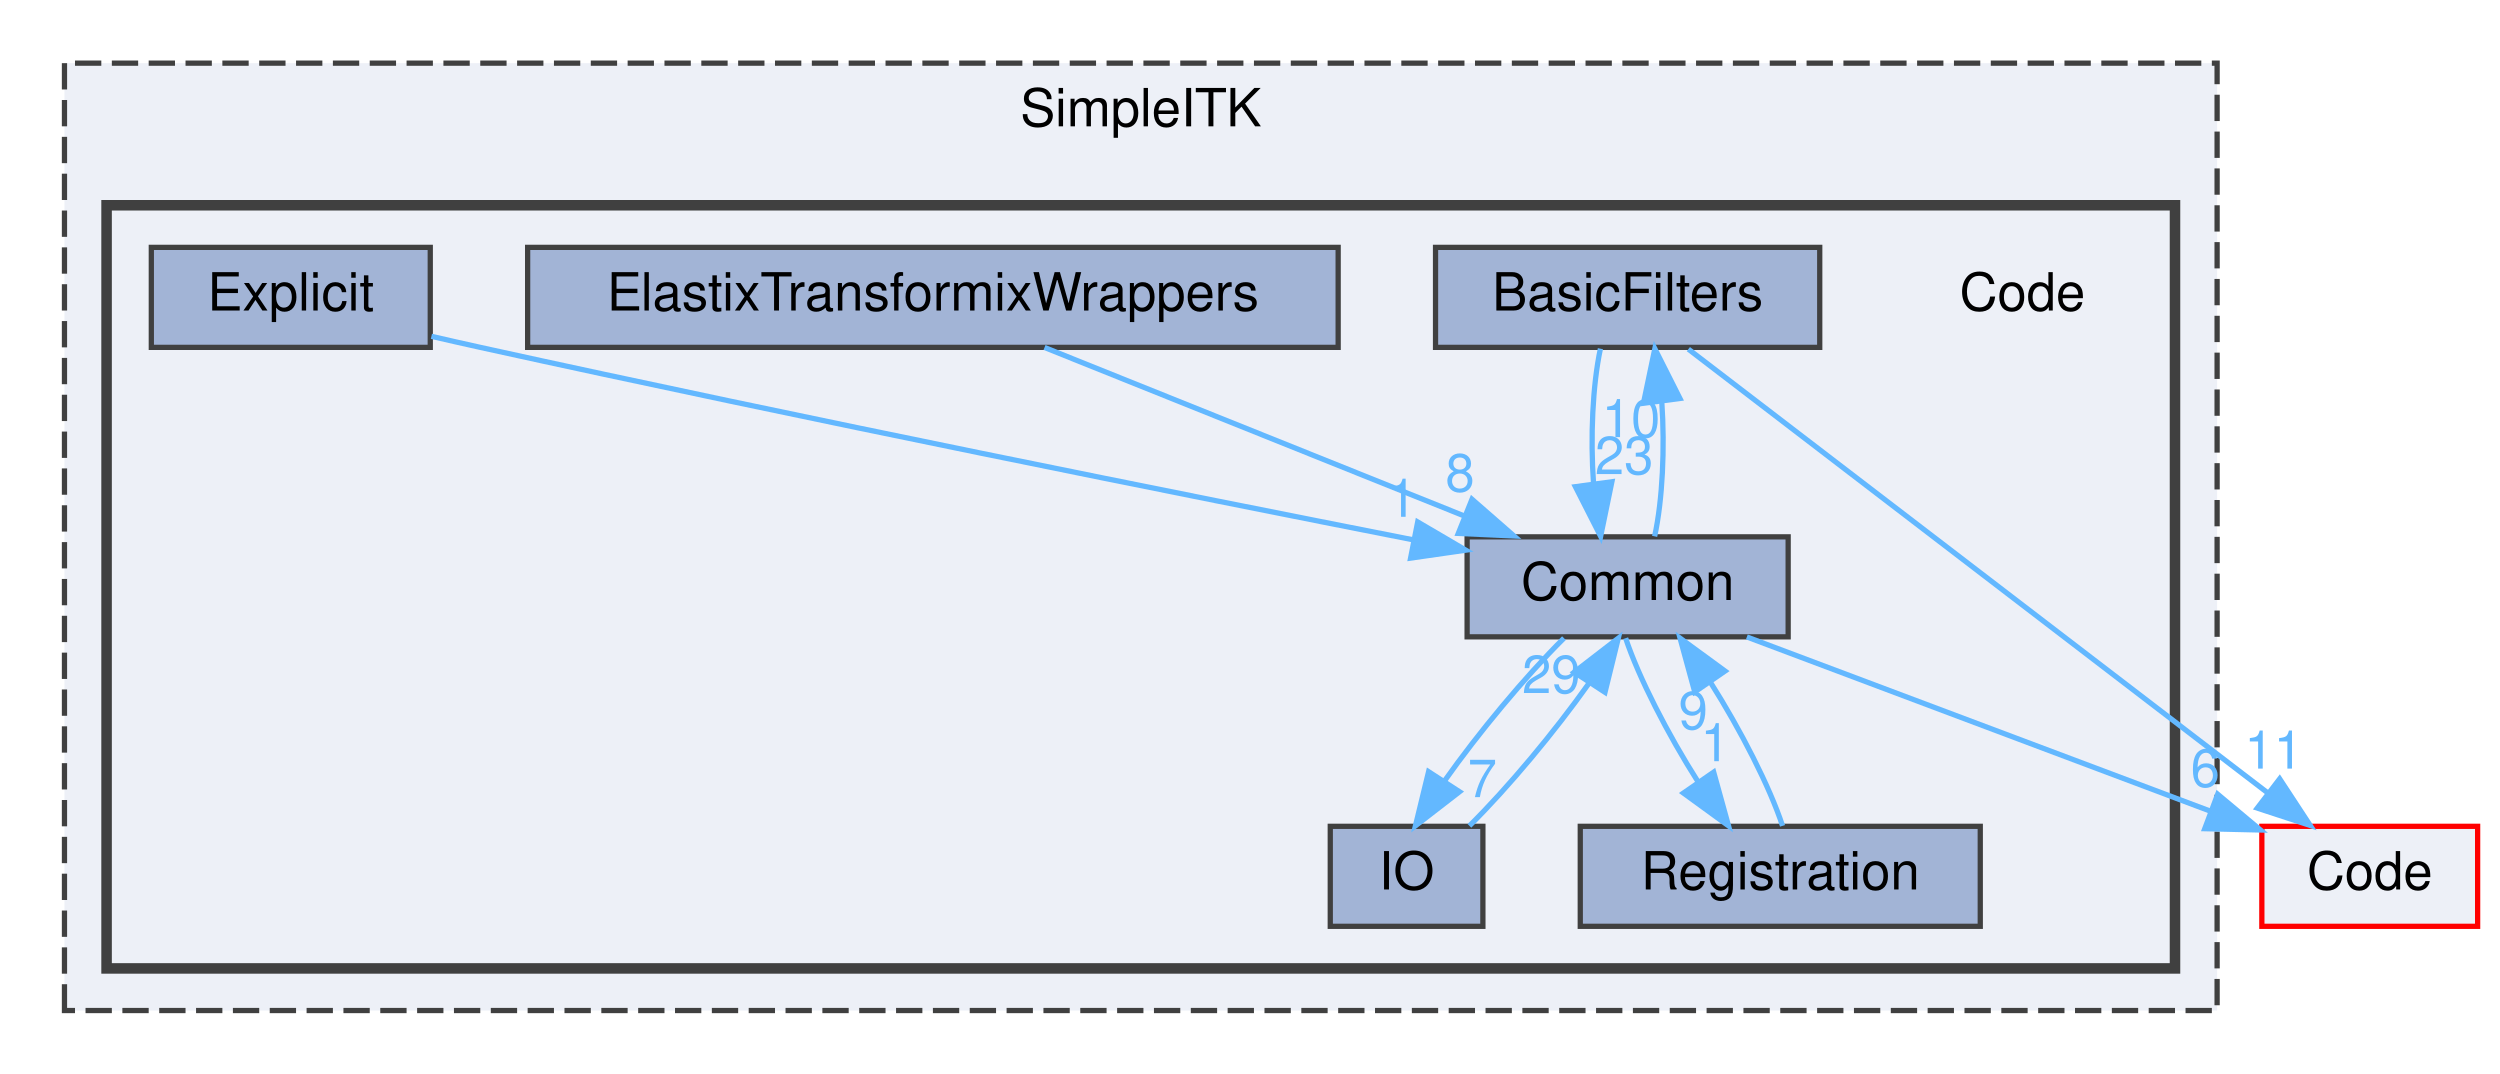
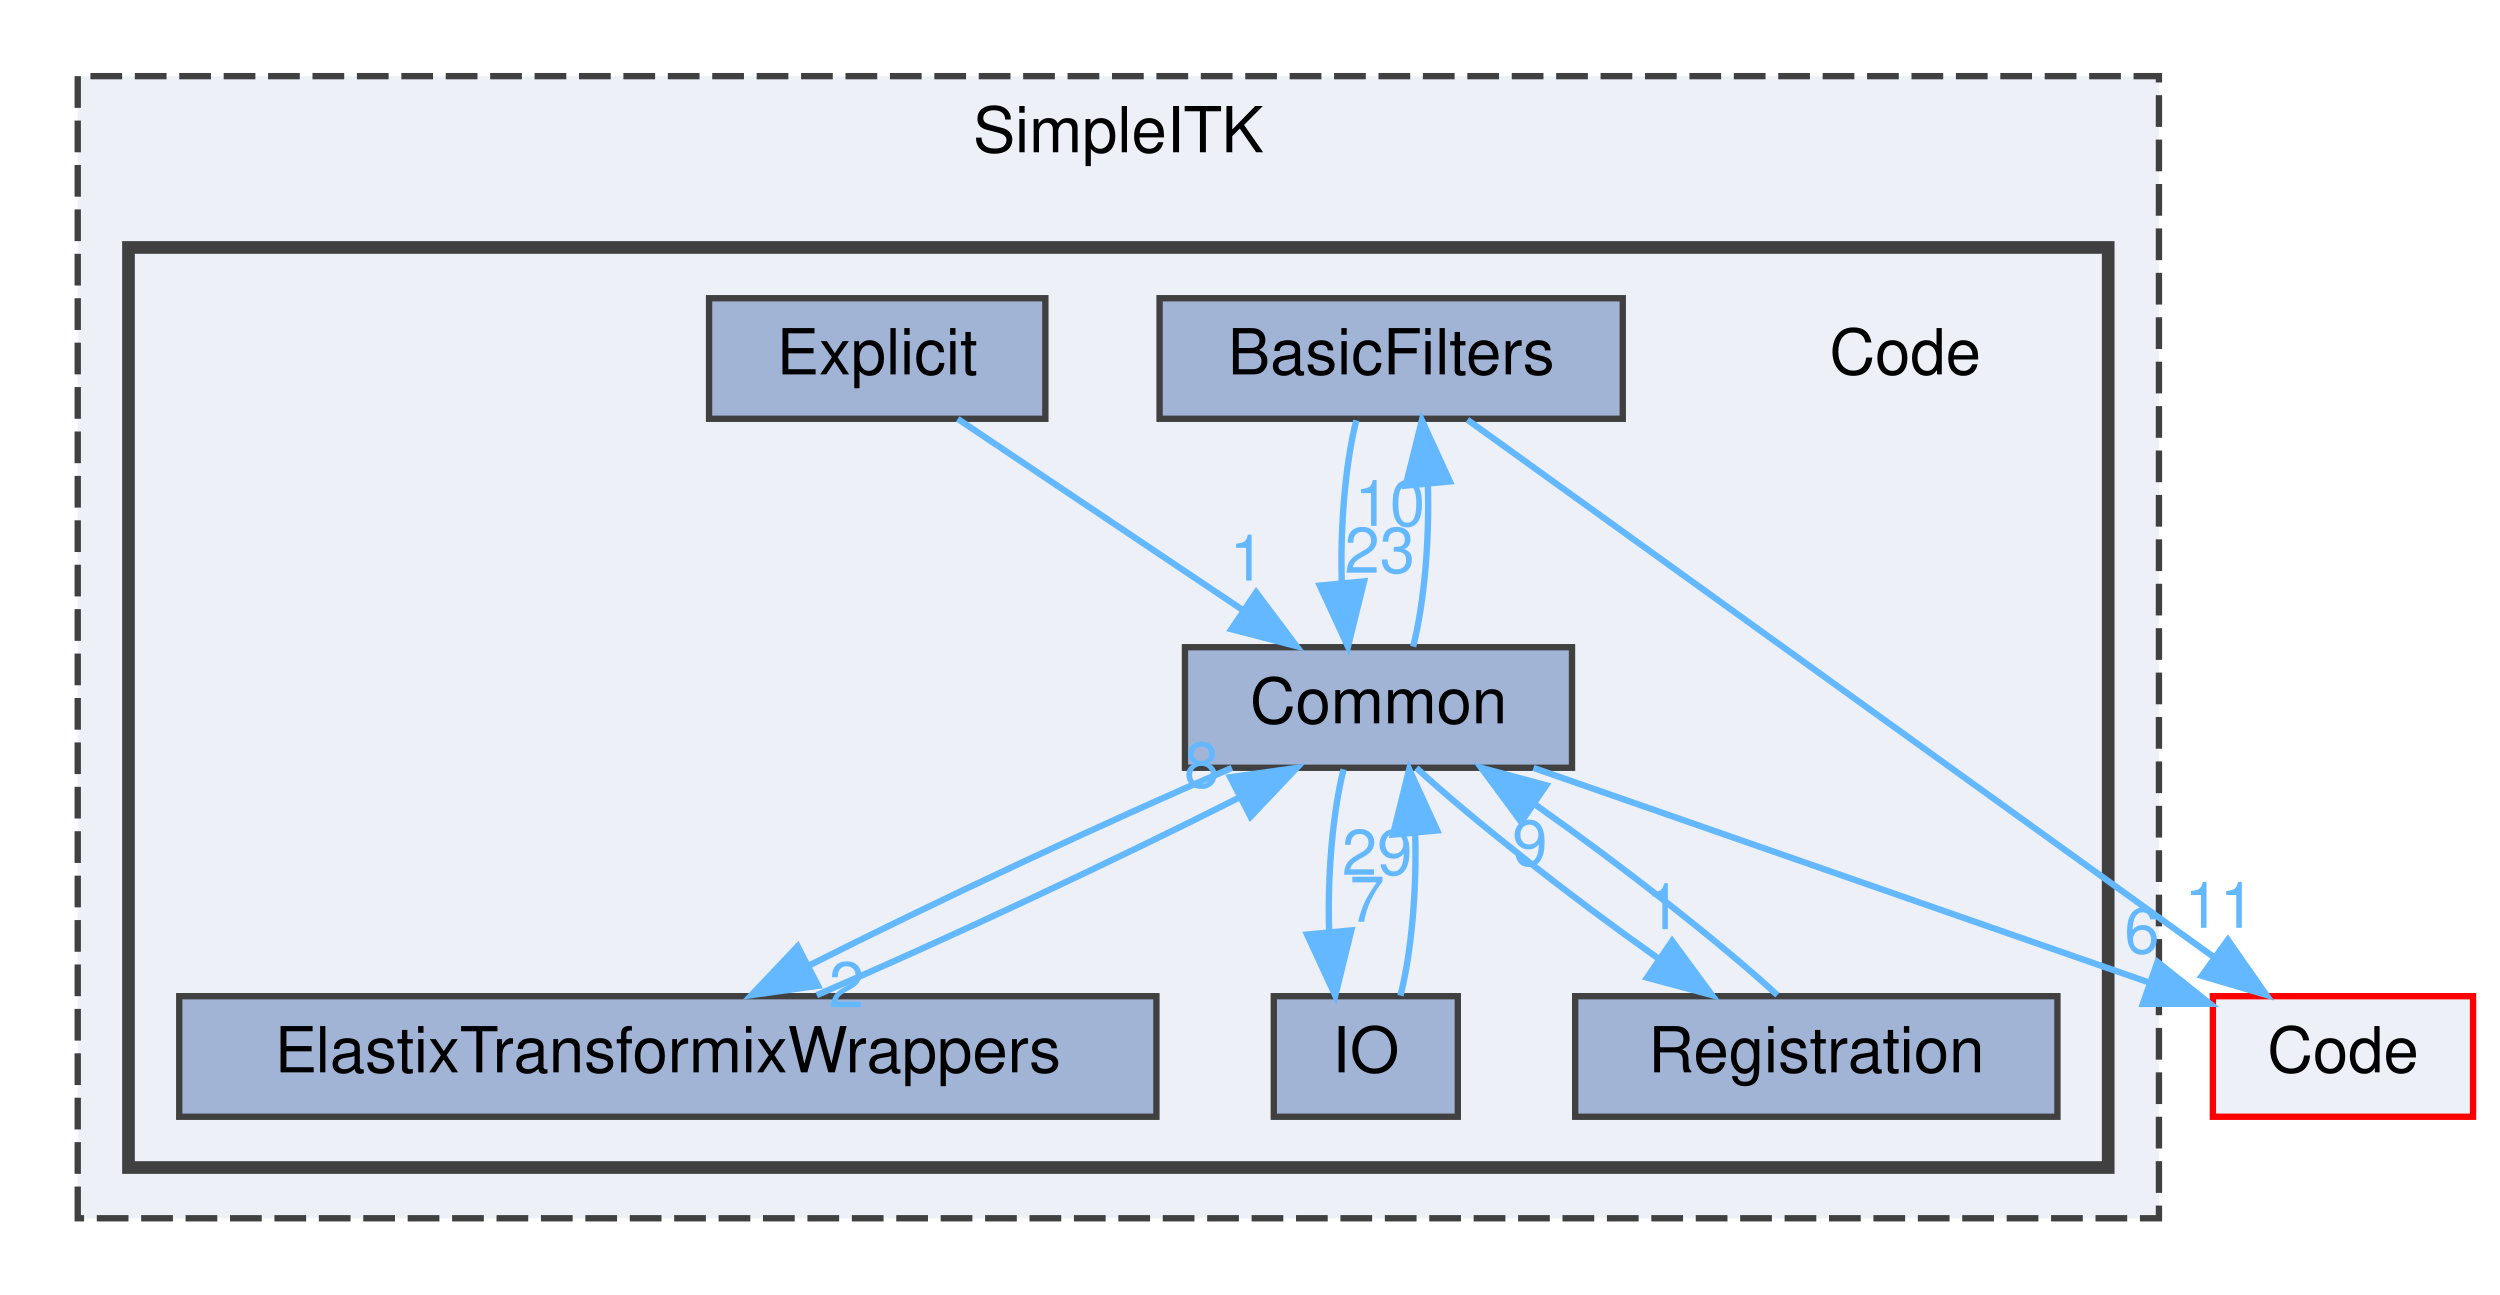
- <svg xmlns="http://www.w3.org/2000/svg" xmlns:xlink="http://www.w3.org/1999/xlink" width="475pt" height="204pt" viewBox="0.00 0.00 474.50 204.00">
+ <svg xmlns="http://www.w3.org/2000/svg" xmlns:xlink="http://www.w3.org/1999/xlink" width="394pt" height="204pt" viewBox="0.00 0.00 393.50 204.00">
  <g id="graph0" class="graph" transform="scale(1 1) rotate(0) translate(4 200)">
    <g id="clust1" class="cluster">
      <g id="a_clust1">
        <a xlink:href="dir_0195af5fa7804b5c802a7ca910fa092c.html" target="_top" xlink:title="SimpleITK">
-           <polygon fill="#edf0f7" stroke="#404040" stroke-dasharray="5,2" points="8,-8 8,-188 417,-188 417,-8 8,-8" />
-           <text text-anchor="middle" x="212.5" y="-176" font-family="Helvetica,sans-Serif" font-size="10.00">SimpleITK</text>
+           <polygon fill="#edf0f7" stroke="#404040" stroke-dasharray="5,2" points="8,-8 8,-188 336,-188 336,-8 8,-8" />
+           <text text-anchor="middle" x="172" y="-176" font-family="Helvetica,sans-Serif" font-size="10.00">SimpleITK</text>
        </a>
      </g>
    </g>
    <g id="clust2" class="cluster">
      <g id="a_clust2">
        <a xlink:href="dir_b9cb50edb61d9a37345e1397b3ccbbdc.html" target="_top">
-           <polygon fill="#edf0f7" stroke="#404040" stroke-width="2" points="16,-16 16,-161 409,-161 409,-16 16,-16" />
+           <polygon fill="#edf0f7" stroke="#404040" stroke-width="2" points="16,-16 16,-161 328,-161 328,-16 16,-16" />
        </a>
      </g>
    </g>
    <g id="node1" class="node">
-       <text text-anchor="middle" x="380" y="-141" font-family="Helvetica,sans-Serif" font-size="10.00">Code</text>
+       <text text-anchor="middle" x="296" y="-141" font-family="Helvetica,sans-Serif" font-size="10.00">Code</text>
    </g>
    <g id="node2" class="node">
      <g id="a_node2">
        <a xlink:href="dir_dbb0507b3639155bebaec74fe5b3f957.html" target="_top" xlink:title="BasicFilters">
-           <polygon fill="#a2b4d6" stroke="#404040" points="341.5,-153 268.5,-153 268.5,-134 341.5,-134 341.5,-153" />
-           <text text-anchor="middle" x="305" y="-141" font-family="Helvetica,sans-Serif" font-size="10.00">BasicFilters</text>
+           <polygon fill="#a2b4d6" stroke="#404040" points="251.5,-153 178.5,-153 178.5,-134 251.5,-134 251.5,-153" />
+           <text text-anchor="middle" x="215" y="-141" font-family="Helvetica,sans-Serif" font-size="10.00">BasicFilters</text>
        </a>
      </g>
    </g>
    <g id="node3" class="node">
      <g id="a_node3">
        <a xlink:href="dir_1ba33b307118a85c0794d13b60d0caea.html" target="_top" xlink:title="Common">
-           <polygon fill="#a2b4d6" stroke="#404040" points="335.5,-98 274.5,-98 274.5,-79 335.5,-79 335.5,-98" />
-           <text text-anchor="middle" x="305" y="-86" font-family="Helvetica,sans-Serif" font-size="10.00">Common</text>
+           <polygon fill="#a2b4d6" stroke="#404040" points="243.5,-98 182.5,-98 182.5,-79 243.5,-79 243.5,-98" />
+           <text text-anchor="middle" x="213" y="-86" font-family="Helvetica,sans-Serif" font-size="10.00">Common</text>
        </a>
      </g>
    </g>
    <g id="edge1" class="edge">
      <g id="a_edge1">
        <a xlink:href="dir_000001_000006.html" target="_top">
-           <path fill="none" stroke="#63b8ff" d="M299.83,-133.75C298.34,-126.8 297.9,-116.85 298.52,-108.13" />
-           <polygon fill="#63b8ff" stroke="#63b8ff" points="302.01,-108.47 299.87,-98.09 295.07,-107.53 302.01,-108.47" />
+           <path fill="none" stroke="#63b8ff" d="M209.5,-133.75C207.75,-126.8 206.94,-116.85 207.22,-108.13" />
+           <polygon fill="#63b8ff" stroke="#63b8ff" points="210.72,-108.38 208.19,-98.09 203.75,-107.71 210.72,-108.38" />
        </a>
      </g>
      <g id="a_edge1-headlabel">
        <a xlink:href="dir_000001_000006.html" target="_top" xlink:title="23">
-           <text text-anchor="middle" x="304.34" y="-109.91" font-family="Helvetica,sans-Serif" font-size="10.00" fill="#63b8ff">23</text>
+           <text text-anchor="middle" x="213.2" y="-109.73" font-family="Helvetica,sans-Serif" font-size="10.00" fill="#63b8ff">23</text>
        </a>
      </g>
    </g>
    <g id="node8" class="node">
      <g id="a_node8">
        <a xlink:href="dir_5390c1a67f3a58a026e8fb9170ef3d49.html" target="_top" xlink:title="Code">
-           <polygon fill="#edf0f7" stroke="red" points="466.5,-43 425.5,-43 425.5,-24 466.5,-24 466.5,-43" />
-           <text text-anchor="middle" x="446" y="-31" font-family="Helvetica,sans-Serif" font-size="10.00">Code</text>
+           <polygon fill="#edf0f7" stroke="red" points="385.5,-43 344.5,-43 344.5,-24 385.5,-24 385.5,-43" />
+           <text text-anchor="middle" x="365" y="-31" font-family="Helvetica,sans-Serif" font-size="10.00">Code</text>
        </a>
      </g>
    </g>
    <g id="edge2" class="edge">
      <g id="a_edge2">
        <a xlink:href="dir_000001_000003.html" target="_top">
-           <path fill="none" stroke="#63b8ff" d="M316.54,-133.66C340.72,-115.14 396.94,-72.08 426.71,-49.28" />
-           <polygon fill="#63b8ff" stroke="#63b8ff" points="428.89,-52.02 434.7,-43.16 424.63,-46.46 428.89,-52.02" />
+           <path fill="none" stroke="#63b8ff" d="M227.02,-133.84C252.69,-115.36 313.11,-71.86 344.8,-49.05" />
+           <polygon fill="#63b8ff" stroke="#63b8ff" points="346.85,-51.88 352.92,-43.2 342.76,-46.2 346.85,-51.88" />
        </a>
      </g>
      <g id="a_edge2-headlabel">
        <a xlink:href="dir_000001_000003.html" target="_top" xlink:title="11">
-           <text text-anchor="middle" x="427.76" y="-53.96" font-family="Helvetica,sans-Serif" font-size="10.00" fill="#63b8ff">11</text>
+           <text text-anchor="middle" x="345.59" y="-53.78" font-family="Helvetica,sans-Serif" font-size="10.00" fill="#63b8ff">11</text>
        </a>
      </g>
    </g>
    <g id="edge4" class="edge">
      <g id="a_edge4">
        <a xlink:href="dir_000006_000001.html" target="_top">
-           <path fill="none" stroke="#63b8ff" d="M310.13,-98.09C311.64,-104.99 312.09,-114.93 311.49,-123.66" />
-           <polygon fill="#63b8ff" stroke="#63b8ff" points="308,-123.38 310.17,-133.75 314.94,-124.29 308,-123.38" />
+           <path fill="none" stroke="#63b8ff" d="M218.46,-98.09C220.22,-104.99 221.05,-114.93 220.78,-123.66" />
+           <polygon fill="#63b8ff" stroke="#63b8ff" points="217.28,-123.47 219.84,-133.75 224.25,-124.12 217.28,-123.47" />
        </a>
      </g>
      <g id="a_edge4-headlabel">
        <a xlink:href="dir_000006_000001.html" target="_top" xlink:title="10">
-           <text text-anchor="middle" x="305.65" y="-116.94" font-family="Helvetica,sans-Serif" font-size="10.00" fill="#63b8ff">10</text>
+           <text text-anchor="middle" x="214.79" y="-117.12" font-family="Helvetica,sans-Serif" font-size="10.00" fill="#63b8ff">10</text>
+         </a>
+       </g>
+     </g>
+     <g id="node4" class="node">
+       <g id="a_node4">
+         <a xlink:href="dir_ebe6e05764b9d1a0d98fb8b64a37b2d5.html" target="_top" xlink:title="ElastixTransformixWrappers">
+           <polygon fill="#a2b4d6" stroke="#404040" points="178,-43 24,-43 24,-24 178,-24 178,-43" />
+           <text text-anchor="middle" x="101" y="-31" font-family="Helvetica,sans-Serif" font-size="10.00">ElastixTransformixWrappers</text>
+         </a>
+       </g>
+     </g>
+     <g id="edge6" class="edge">
+       <g id="a_edge6">
+         <a xlink:href="dir_000006_000011.html" target="_top">
+           <path fill="none" stroke="#63b8ff" d="M189.89,-78.98C170.26,-70.57 142.54,-57.59 123.19,-47.81" />
+           <polygon fill="#63b8ff" stroke="#63b8ff" points="124.67,-44.64 114.17,-43.17 121.46,-50.86 124.67,-44.64" />
+         </a>
+       </g>
+       <g id="a_edge6-headlabel">
+         <a xlink:href="dir_000006_000011.html" target="_top" xlink:title="2">
+           <text text-anchor="middle" x="129.16" y="-41.26" font-family="Helvetica,sans-Serif" font-size="10.00" fill="#63b8ff">2</text>
        </a>
      </g>
    </g>
    <g id="node6" class="node">
      <g id="a_node6">
        <a xlink:href="dir_2a34bf78513aea0df2e2c3d4af0cd38f.html" target="_top" xlink:title="IO">
-           <polygon fill="#a2b4d6" stroke="#404040" points="277.5,-43 248.5,-43 248.5,-24 277.5,-24 277.5,-43" />
-           <text text-anchor="middle" x="263" y="-31" font-family="Helvetica,sans-Serif" font-size="10.00">IO</text>
+           <polygon fill="#a2b4d6" stroke="#404040" points="225.5,-43 196.5,-43 196.5,-24 225.5,-24 225.5,-43" />
+           <text text-anchor="middle" x="211" y="-31" font-family="Helvetica,sans-Serif" font-size="10.00">IO</text>
        </a>
      </g>
    </g>
    <g id="edge3" class="edge">
      <g id="a_edge3">
        <a xlink:href="dir_000006_000021.html" target="_top">
-           <path fill="none" stroke="#63b8ff" d="M292.9,-78.75C285.51,-71.42 276.64,-60.73 270.26,-51.7" />
-           <polygon fill="#63b8ff" stroke="#63b8ff" points="273.06,-49.57 264.68,-43.09 267.18,-53.38 273.06,-49.57" />
+           <path fill="none" stroke="#63b8ff" d="M207.5,-78.75C205.75,-71.8 204.94,-61.85 205.22,-53.13" />
+           <polygon fill="#63b8ff" stroke="#63b8ff" points="208.72,-53.38 206.19,-43.09 201.75,-52.71 208.72,-53.38" />
        </a>
      </g>
      <g id="a_edge3-headlabel">
        <a xlink:href="dir_000006_000021.html" target="_top" xlink:title="7">
-           <text text-anchor="middle" x="277.39" y="-48.54" font-family="Helvetica,sans-Serif" font-size="10.00" fill="#63b8ff">7</text>
+           <text text-anchor="middle" x="211.2" y="-54.73" font-family="Helvetica,sans-Serif" font-size="10.00" fill="#63b8ff">7</text>
        </a>
      </g>
    </g>
    <g id="node7" class="node">
      <g id="a_node7">
        <a xlink:href="dir_38d004fcec24276f2c541b703d786171.html" target="_top" xlink:title="Registration">
-           <polygon fill="#a2b4d6" stroke="#404040" points="372,-43 296,-43 296,-24 372,-24 372,-43" />
-           <text text-anchor="middle" x="334" y="-31" font-family="Helvetica,sans-Serif" font-size="10.00">Registration</text>
-         </a>
-       </g>
-     </g>
-     <g id="edge6" class="edge">
-       <g id="a_edge6">
+           <polygon fill="#a2b4d6" stroke="#404040" points="320,-43 244,-43 244,-24 320,-24 320,-43" />
+           <text text-anchor="middle" x="282" y="-31" font-family="Helvetica,sans-Serif" font-size="10.00">Registration</text>
+         </a>
+       </g>
+     </g>
+     <g id="edge7" class="edge">
+       <g id="a_edge7">
        <a xlink:href="dir_000006_000022.html" target="_top">
-           <path fill="none" stroke="#63b8ff" d="M304.62,-78.75C307.08,-71.34 312.62,-60.5 318.41,-51.41" />
-           <polygon fill="#63b8ff" stroke="#63b8ff" points="321.35,-53.3 324.17,-43.09 315.6,-49.32 321.35,-53.3" />
-         </a>
-       </g>
-       <g id="a_edge6-headlabel">
+           <path fill="none" stroke="#63b8ff" d="M218.97,-78.98C227.69,-70.92 243.34,-58.65 256.98,-49.03" />
+           <polygon fill="#63b8ff" stroke="#63b8ff" points="259.28,-51.7 265.56,-43.17 255.33,-45.92 259.28,-51.7" />
+         </a>
+       </g>
+       <g id="a_edge7-headlabel">
        <a xlink:href="dir_000006_000022.html" target="_top" xlink:title="1">
-           <text text-anchor="middle" x="321.64" y="-55.37" font-family="Helvetica,sans-Serif" font-size="10.00" fill="#63b8ff">1</text>
+           <text text-anchor="middle" x="257.92" y="-53.57" font-family="Helvetica,sans-Serif" font-size="10.00" fill="#63b8ff">1</text>
        </a>
      </g>
    </g>
    <g id="edge5" class="edge">
      <g id="a_edge5">
        <a xlink:href="dir_000006_000003.html" target="_top">
-           <path fill="none" stroke="#63b8ff" d="M327.65,-78.98C351.54,-70.01 389.29,-55.82 415.72,-45.88" />
-           <polygon fill="#63b8ff" stroke="#63b8ff" points="417.11,-49.1 425.24,-42.3 414.65,-42.55 417.11,-49.1" />
+           <path fill="none" stroke="#63b8ff" d="M237.42,-78.98C263.85,-69.77 306.02,-55.07 334.58,-45.11" />
+           <polygon fill="#63b8ff" stroke="#63b8ff" points="335.77,-48.4 344.06,-41.8 333.47,-41.79 335.77,-48.4" />
        </a>
      </g>
      <g id="a_edge5-headlabel">
        <a xlink:href="dir_000006_000003.html" target="_top" xlink:title="6">
-           <text text-anchor="middle" x="414.75" y="-50.52" font-family="Helvetica,sans-Serif" font-size="10.00" fill="#63b8ff">6</text>
-         </a>
-       </g>
-     </g>
-     <g id="node4" class="node">
-       <g id="a_node4">
-         <a xlink:href="dir_ebe6e05764b9d1a0d98fb8b64a37b2d5.html" target="_top" xlink:title="ElastixTransformixWrappers">
-           <polygon fill="#a2b4d6" stroke="#404040" points="250,-153 96,-153 96,-134 250,-134 250,-153" />
-           <text text-anchor="middle" x="173" y="-141" font-family="Helvetica,sans-Serif" font-size="10.00">ElastixTransformixWrappers</text>
-         </a>
-       </g>
-     </g>
-     <g id="edge7" class="edge">
-       <g id="a_edge7">
+           <text text-anchor="middle" x="333.31" y="-49.76" font-family="Helvetica,sans-Serif" font-size="10.00" fill="#63b8ff">6</text>
+         </a>
+       </g>
+     </g>
+     <g id="edge8" class="edge">
+       <g id="a_edge8">
        <a xlink:href="dir_000011_000006.html" target="_top">
-           <path fill="none" stroke="#63b8ff" d="M194.21,-133.98C215.73,-125.34 249.28,-111.87 273.83,-102.02" />
-           <polygon fill="#63b8ff" stroke="#63b8ff" points="275.43,-105.14 283.41,-98.17 272.82,-98.65 275.43,-105.14" />
-         </a>
-       </g>
-       <g id="a_edge7-headlabel">
+           <path fill="none" stroke="#63b8ff" d="M124.47,-43.17C144.2,-51.64 171.92,-64.63 191.17,-74.37" />
+           <polygon fill="#63b8ff" stroke="#63b8ff" points="189.63,-77.51 200.12,-78.98 192.84,-71.29 189.63,-77.51" />
+         </a>
+       </g>
+       <g id="a_edge8-headlabel">
        <a xlink:href="dir_000011_000006.html" target="_top" xlink:title="8">
-           <text text-anchor="middle" x="273.15" y="-106.62" font-family="Helvetica,sans-Serif" font-size="10.00" fill="#63b8ff">8</text>
+           <text text-anchor="middle" x="185.13" y="-75.89" font-family="Helvetica,sans-Serif" font-size="10.00" fill="#63b8ff">8</text>
        </a>
      </g>
    </g>
    <g id="node5" class="node">
      <g id="a_node5">
        <a xlink:href="dir_2c0aae0932349bdc522a08f3cf356d36.html" target="_top" xlink:title="Explicit">
-           <polygon fill="#a2b4d6" stroke="#404040" points="77.5,-153 24.5,-153 24.5,-134 77.5,-134 77.5,-153" />
-           <text text-anchor="middle" x="51" y="-141" font-family="Helvetica,sans-Serif" font-size="10.00">Explicit</text>
-         </a>
-       </g>
-     </g>
-     <g id="edge8" class="edge">
-       <g id="a_edge8">
-         <a xlink:href="dir_000012_000006.html" target="_top">
-           <path fill="none" stroke="#63b8ff" d="M77.72,-136.1C80.84,-135.38 83.99,-134.66 87,-134 148.64,-120.43 220.41,-106.06 264.26,-97.43" />
-           <polygon fill="#63b8ff" stroke="#63b8ff" points="265.11,-100.83 274.25,-95.47 263.76,-93.96 265.11,-100.83" />
-         </a>
-       </g>
-       <g id="a_edge8-headlabel">
-         <a xlink:href="dir_000012_000006.html" target="_top" xlink:title="1">
-           <text text-anchor="middle" x="262.13" y="-101.81" font-family="Helvetica,sans-Serif" font-size="10.00" fill="#63b8ff">1</text>
+           <polygon fill="#a2b4d6" stroke="#404040" points="160.5,-153 107.5,-153 107.5,-134 160.5,-134 160.5,-153" />
+           <text text-anchor="middle" x="134" y="-141" font-family="Helvetica,sans-Serif" font-size="10.00">Explicit</text>
        </a>
      </g>
    </g>
    <g id="edge9" class="edge">
      <g id="a_edge9">
-         <a xlink:href="dir_000021_000006.html" target="_top">
-           <path fill="none" stroke="#63b8ff" d="M274.94,-43.09C282.3,-50.37 291.18,-61.04 297.6,-70.1" />
-           <polygon fill="#63b8ff" stroke="#63b8ff" points="294.84,-72.28 303.23,-78.75 300.7,-68.46 294.84,-72.28" />
+         <a xlink:href="dir_000012_000006.html" target="_top">
+           <path fill="none" stroke="#63b8ff" d="M146.69,-133.98C158.83,-125.84 177.36,-113.41 191.75,-103.76" />
+           <polygon fill="#63b8ff" stroke="#63b8ff" points="193.72,-106.65 200.08,-98.17 189.82,-100.84 193.72,-106.65" />
        </a>
      </g>
      <g id="a_edge9-headlabel">
-         <a xlink:href="dir_000021_000006.html" target="_top" xlink:title="29">
-           <text text-anchor="middle" x="290.5" y="-68.32" font-family="Helvetica,sans-Serif" font-size="10.00" fill="#63b8ff">29</text>
+         <a xlink:href="dir_000012_000006.html" target="_top" xlink:title="1">
+           <text text-anchor="middle" x="192.32" y="-108.51" font-family="Helvetica,sans-Serif" font-size="10.00" fill="#63b8ff">1</text>
        </a>
      </g>
    </g>
    <g id="edge10" class="edge">
      <g id="a_edge10">
+         <a xlink:href="dir_000021_000006.html" target="_top">
+           <path fill="none" stroke="#63b8ff" d="M216.46,-43.09C218.22,-49.99 219.05,-59.93 218.78,-68.66" />
+           <polygon fill="#63b8ff" stroke="#63b8ff" points="215.28,-68.47 217.84,-78.75 222.25,-69.12 215.28,-68.47" />
+         </a>
+       </g>
+       <g id="a_edge10-headlabel">
+         <a xlink:href="dir_000021_000006.html" target="_top" xlink:title="29">
+           <text text-anchor="middle" x="212.79" y="-62.12" font-family="Helvetica,sans-Serif" font-size="10.00" fill="#63b8ff">29</text>
+         </a>
+       </g>
+     </g>
+     <g id="edge11" class="edge">
+       <g id="a_edge11">
        <a xlink:href="dir_000022_000006.html" target="_top">
-           <path fill="none" stroke="#63b8ff" d="M334.43,-43.09C332.02,-50.45 326.5,-61.27 320.72,-70.39" />
-           <polygon fill="#63b8ff" stroke="#63b8ff" points="317.75,-68.53 314.96,-78.75 323.51,-72.5 317.75,-68.53" />
-         </a>
-       </g>
-       <g id="a_edge10-headlabel">
+           <path fill="none" stroke="#63b8ff" d="M275.86,-43.17C267.05,-51.29 251.37,-63.57 237.76,-73.15" />
+           <polygon fill="#63b8ff" stroke="#63b8ff" points="235.49,-70.46 229.2,-78.98 239.43,-76.24 235.49,-70.46" />
+         </a>
+       </g>
+       <g id="a_edge11-headlabel">
        <a xlink:href="dir_000022_000006.html" target="_top" xlink:title="9">
-           <text text-anchor="middle" x="317.46" y="-61.46" font-family="Helvetica,sans-Serif" font-size="10.00" fill="#63b8ff">9</text>
+           <text text-anchor="middle" x="236.86" y="-63.59" font-family="Helvetica,sans-Serif" font-size="10.00" fill="#63b8ff">9</text>
        </a>
      </g>
    </g>
  </g>
</svg>
